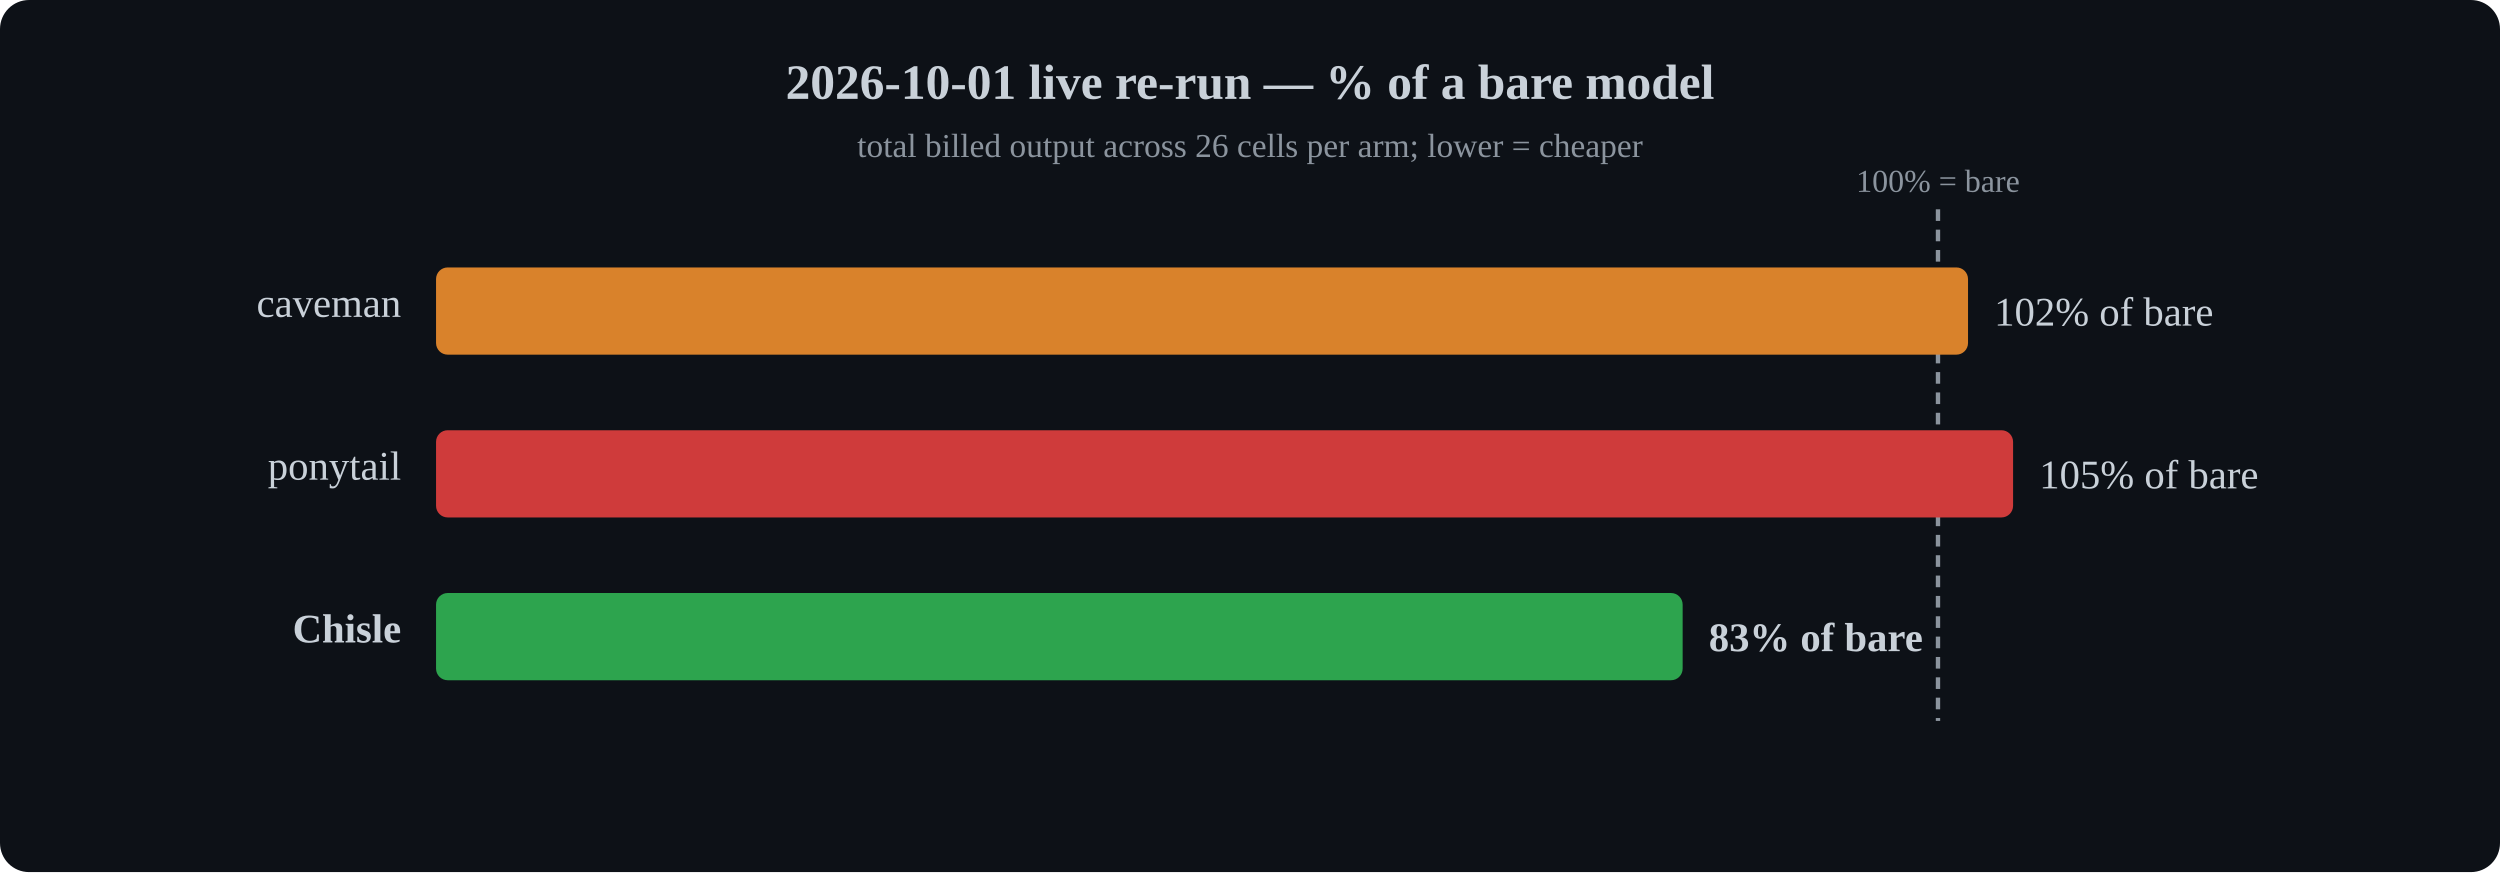
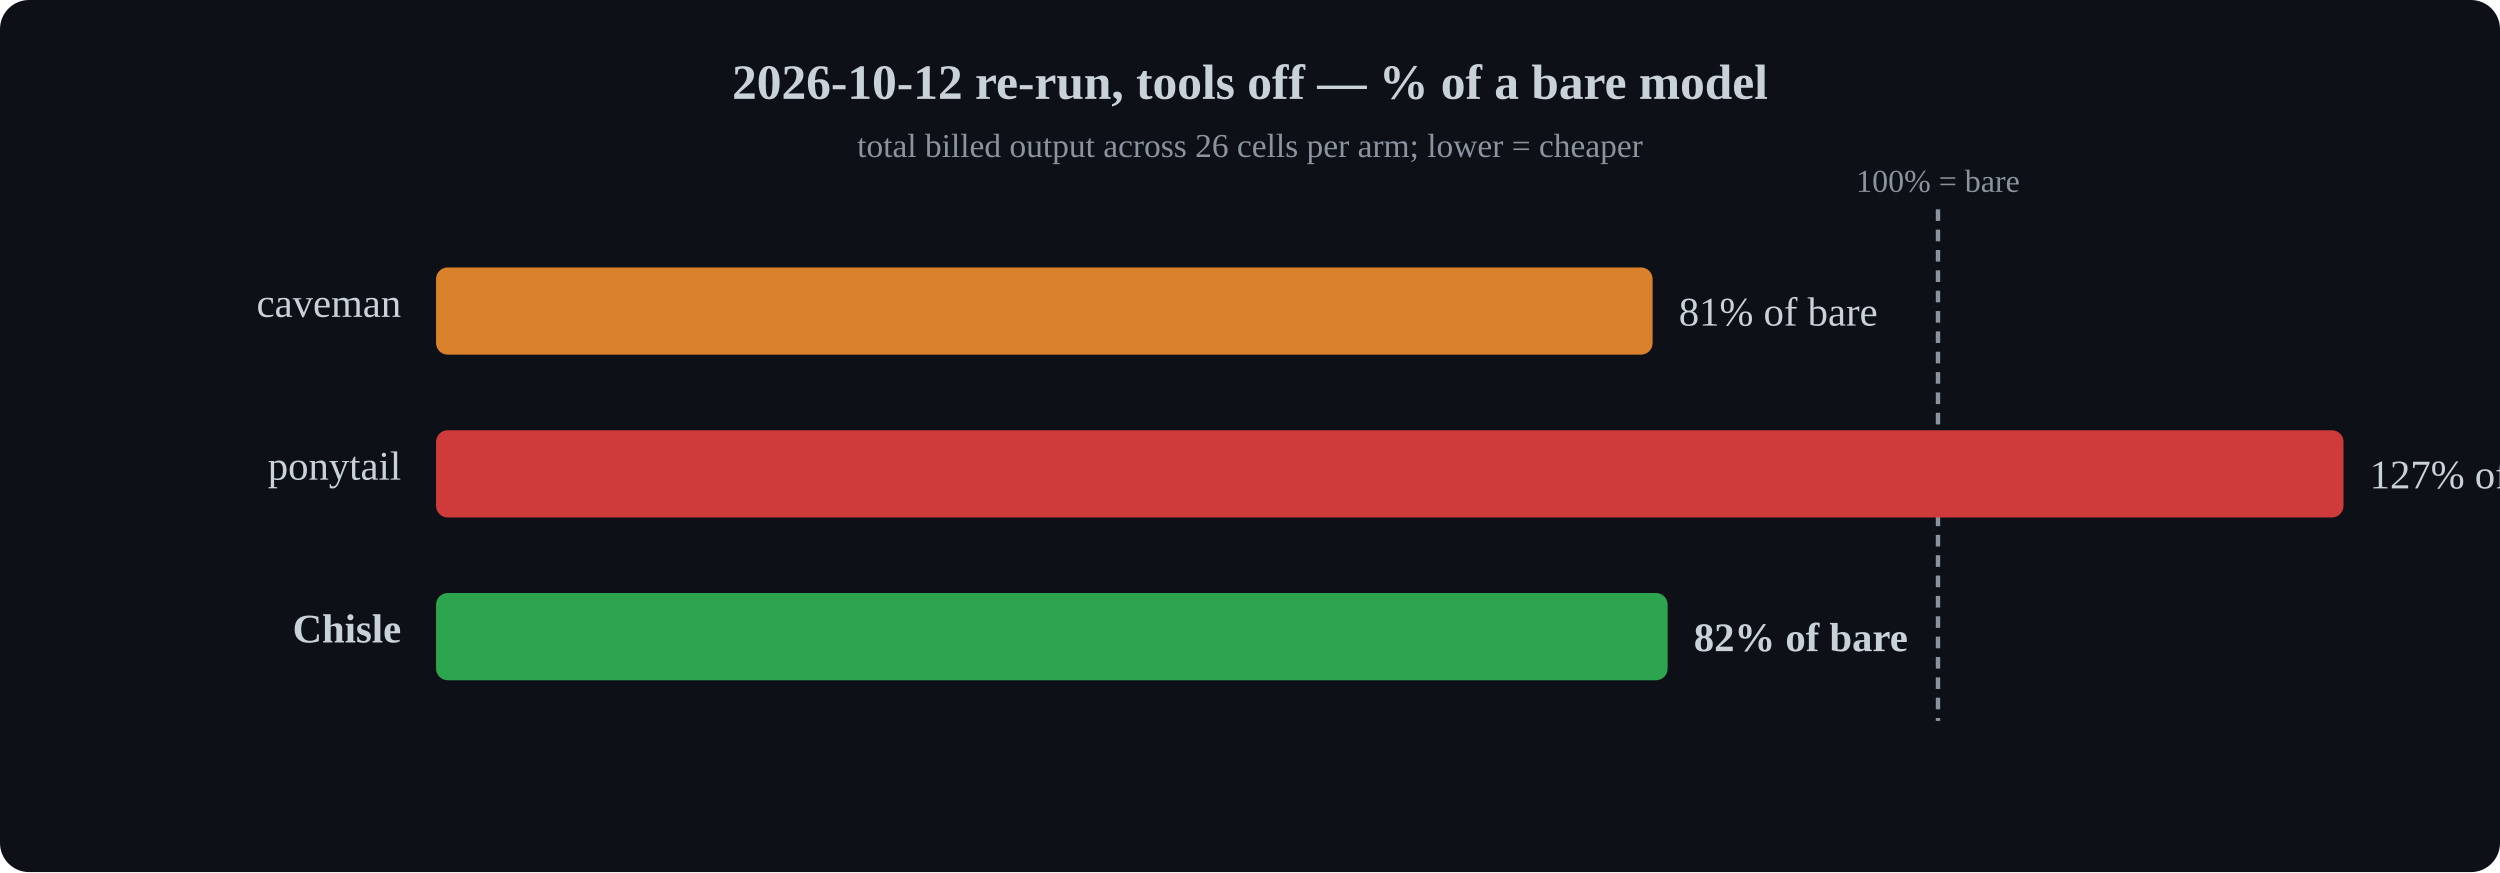
- <svg xmlns="http://www.w3.org/2000/svg" width="860" height="300" viewBox="0 0 860 300" role="img" aria-label="2026-10-01 live rerun: total billed output as percent of the bare model. caveman 102%, ponytail 105%, Chisle 83%.">
+ <svg xmlns="http://www.w3.org/2000/svg" width="860" height="300" viewBox="0 0 860 300" role="img" aria-label="2026-10-12 tools-off rerun: total billed output as percent of the bare model. caveman 81%, ponytail 127%, Chisle 82%.">
  <rect width="860" height="300" rx="10" fill="#0d1117" />
-   <text x="430" y="34" font-size="17" font-weight="700" fill="#c9d1d9" text-anchor="middle">2026-10-01 live re-run — % of a bare model</text>
+   <text x="430" y="34" font-size="17" font-weight="700" fill="#c9d1d9" text-anchor="middle">2026-10-12 re-run, tools off — % of a bare model</text>
  <text x="430" y="54" font-size="11.5" fill="#8b949e" text-anchor="middle">total billed output across 26 cells per arm; lower = cheaper</text>
  <line x1="666.667" y1="72" x2="666.667" y2="248" stroke="#8b949e" stroke-width="1.5" stroke-dasharray="4 3" />
  <text x="666.667" y="66" font-size="11" fill="#8b949e" text-anchor="middle">100% = bare</text>
  <text x="138" y="109" font-size="14" fill="#c9d1d9" text-anchor="end">caveman</text>
-   <rect x="150" y="92" width="527" height="30" rx="4" fill="#d9822b" />
-   <text x="686" y="112" font-size="14" fill="#c9d1d9">102% of bare</text>
+   <rect x="150" y="92" width="418.5" height="30" rx="4" fill="#d9822b" />
+   <text x="577.5" y="112" font-size="14" fill="#c9d1d9">81% of bare</text>
  <text x="138" y="165" font-size="14" fill="#c9d1d9" text-anchor="end">ponytail</text>
-   <rect x="150" y="148" width="542.5" height="30" rx="4" fill="#cf3b3b" />
-   <text x="701.5" y="168" font-size="14" fill="#c9d1d9">105% of bare</text>
+   <rect x="150" y="148" width="656.167" height="30" rx="4" fill="#cf3b3b" />
+   <text x="815.167" y="168" font-size="14" fill="#c9d1d9">127% of bare</text>
  <text x="138" y="221" font-size="14" fill="#c9d1d9" text-anchor="end" font-weight="700">Chisle</text>
-   <rect x="150" y="204" width="428.833" height="30" rx="4" fill="#2da44e" />
-   <text x="587.833" y="224" font-size="14" fill="#c9d1d9" font-weight="700">83% of bare</text>
+   <rect x="150" y="204" width="423.667" height="30" rx="4" fill="#2da44e" />
+   <text x="582.667" y="224" font-size="14" fill="#c9d1d9" font-weight="700">82% of bare</text>
</svg>
